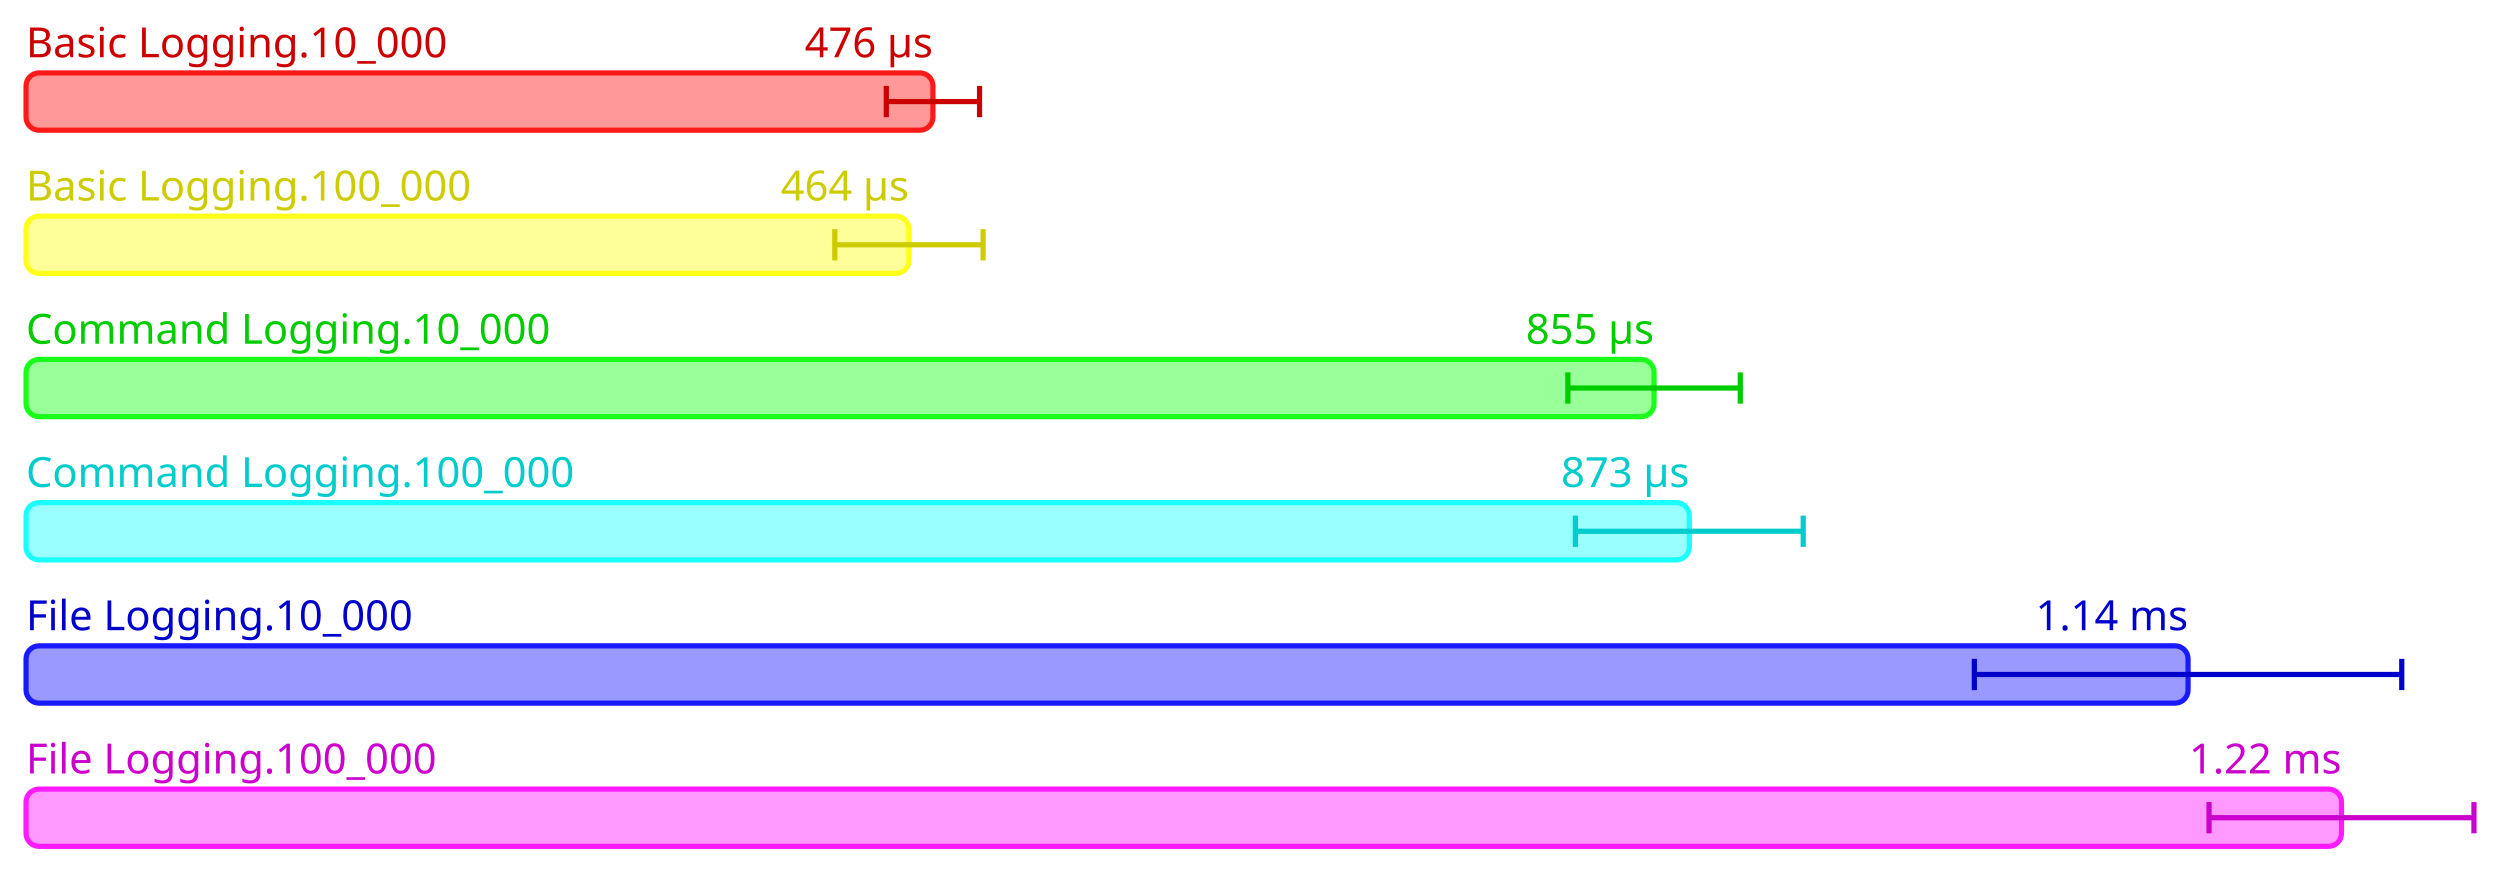
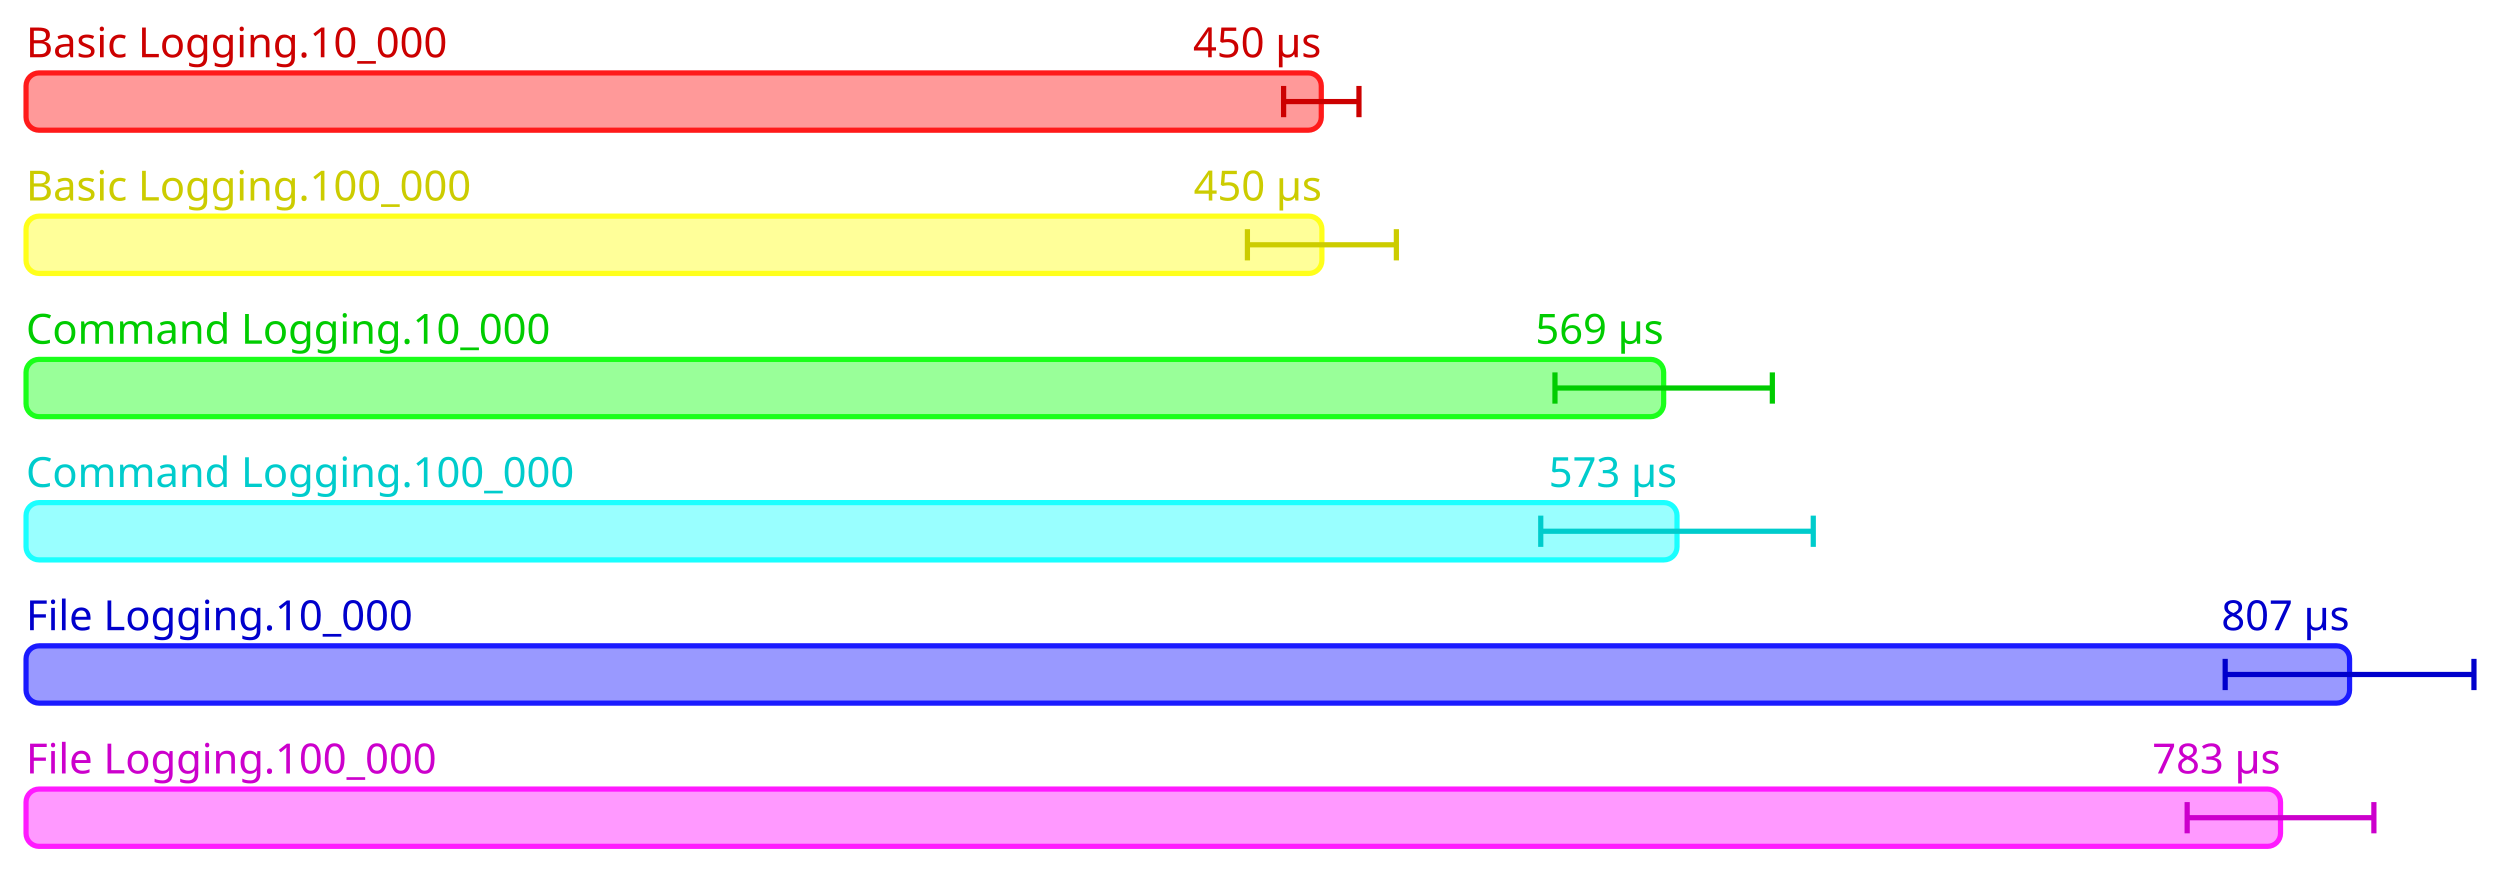
<svg xmlns="http://www.w3.org/2000/svg" height="337" width="960.0" font-size="16" font-family="sans-serif" stroke-width="2">
  <g transform="translate(10.0 0)">
    <g fill="hsl(0, 100%, 40%)">
      <text y="22">Basic Logging.10_000</text>
-       <text y="22" x="348.24" text-anchor="end">476  μs</text>
+       <text y="22" x="497.374" text-anchor="end">450  μs</text>
    </g>
    <g>
-       <rect y="28" rx="5" height="22" width="348.24" fill="hsl(0, 100%, 80%)" stroke="hsl(0, 100%, 55%)" />
+       <rect y="28" rx="5" height="22" width="497.374" fill="hsl(0, 100%, 80%)" stroke="hsl(0, 100%, 55%)" />
      <g stroke="hsl(0, 100%, 40%)">
-         <line x1="330.339" x2="366.142" y1="39" y2="39" />
-         <line x1="330.339" x2="330.339" y1="33" y2="45" />
-         <line x1="366.142" x2="366.142" y1="33" y2="45" />
+         <line x1="482.906" x2="511.842" y1="39" y2="39" />
+         <line x1="482.906" x2="482.906" y1="33" y2="45" />
+         <line x1="511.842" x2="511.842" y1="33" y2="45" />
      </g>
    </g>
    <g fill="hsl(60, 100%, 40%)">
      <text y="77">Basic Logging.100_000</text>
-       <text y="77" x="339.034" text-anchor="end">464  μs</text>
+       <text y="77" x="497.606" text-anchor="end">450  μs</text>
    </g>
    <g>
-       <rect y="83" rx="5" height="22" width="339.034" fill="hsl(60, 100%, 80%)" stroke="hsl(60, 100%, 55%)" />
+       <rect y="83" rx="5" height="22" width="497.606" fill="hsl(60, 100%, 80%)" stroke="hsl(60, 100%, 55%)" />
      <g stroke="hsl(60, 100%, 40%)">
-         <line x1="310.567" x2="367.501" y1="94" y2="94" />
-         <line x1="310.567" x2="310.567" y1="88" y2="100" />
-         <line x1="367.501" x2="367.501" y1="88" y2="100" />
+         <line x1="469.007" x2="526.204" y1="94" y2="94" />
+         <line x1="469.007" x2="469.007" y1="88" y2="100" />
+         <line x1="526.204" x2="526.204" y1="88" y2="100" />
      </g>
    </g>
    <g fill="hsl(120, 100%, 40%)">
      <text y="132">Command Logging.10_000</text>
-       <text y="132" x="625.165" text-anchor="end">855  μs</text>
+       <text y="132" x="628.843" text-anchor="end">569  μs</text>
    </g>
    <g>
-       <rect y="138" rx="5" height="22" width="625.165" fill="hsl(120, 100%, 80%)" stroke="hsl(120, 100%, 55%)" />
+       <rect y="138" rx="5" height="22" width="628.843" fill="hsl(120, 100%, 80%)" stroke="hsl(120, 100%, 55%)" />
      <g stroke="hsl(120, 100%, 40%)">
-         <line x1="592.059" x2="658.271" y1="149" y2="149" />
-         <line x1="592.059" x2="592.059" y1="143" y2="155" />
-         <line x1="658.271" x2="658.271" y1="143" y2="155" />
+         <line x1="587.106" x2="670.58" y1="149" y2="149" />
+         <line x1="587.106" x2="587.106" y1="143" y2="155" />
+         <line x1="670.58" x2="670.58" y1="143" y2="155" />
      </g>
    </g>
    <g fill="hsl(180, 100%, 40%)">
      <text y="187">Command Logging.100_000</text>
-       <text y="187" x="638.694" text-anchor="end">873  μs</text>
+       <text y="187" x="633.972" text-anchor="end">573  μs</text>
    </g>
    <g>
-       <rect y="193" rx="5" height="22" width="638.694" fill="hsl(180, 100%, 80%)" stroke="hsl(180, 100%, 55%)" />
+       <rect y="193" rx="5" height="22" width="633.972" fill="hsl(180, 100%, 80%)" stroke="hsl(180, 100%, 55%)" />
      <g stroke="hsl(180, 100%, 40%)">
-         <line x1="594.952" x2="682.437" y1="204" y2="204" />
-         <line x1="594.952" x2="594.952" y1="198" y2="210" />
-         <line x1="682.437" x2="682.437" y1="198" y2="210" />
+         <line x1="581.648" x2="686.295" y1="204" y2="204" />
+         <line x1="581.648" x2="581.648" y1="198" y2="210" />
+         <line x1="686.295" x2="686.295" y1="198" y2="210" />
      </g>
    </g>
    <g fill="hsl(240, 100%, 40%)">
      <text y="242">File Logging.10_000</text>
-       <text y="242" x="830.217" text-anchor="end">1.14 ms</text>
+       <text y="242" x="892.235" text-anchor="end">807  μs</text>
    </g>
    <g>
-       <rect y="248" rx="5" height="22" width="830.217" fill="hsl(240, 100%, 80%)" stroke="hsl(240, 100%, 55%)" />
+       <rect y="248" rx="5" height="22" width="892.235" fill="hsl(240, 100%, 80%)" stroke="hsl(240, 100%, 55%)" />
      <g stroke="hsl(240, 100%, 40%)">
-         <line x1="748.157" x2="912.276" y1="259" y2="259" />
-         <line x1="748.157" x2="748.157" y1="253" y2="265" />
-         <line x1="912.276" x2="912.276" y1="253" y2="265" />
+         <line x1="844.47" x2="940.0" y1="259" y2="259" />
+         <line x1="844.47" x2="844.47" y1="253" y2="265" />
+         <line x1="940.0" x2="940.0" y1="253" y2="265" />
      </g>
    </g>
    <g fill="hsl(300, 100%, 40%)">
      <text y="297">File Logging.100_000</text>
-       <text y="297" x="889.136" text-anchor="end">1.22 ms</text>
+       <text y="297" x="865.721" text-anchor="end">783  μs</text>
    </g>
    <g>
-       <rect y="303" rx="5" height="22" width="889.136" fill="hsl(300, 100%, 80%)" stroke="hsl(300, 100%, 55%)" />
+       <rect y="303" rx="5" height="22" width="865.721" fill="hsl(300, 100%, 80%)" stroke="hsl(300, 100%, 55%)" />
      <g stroke="hsl(300, 100%, 40%)">
-         <line x1="838.273" x2="940.0" y1="314" y2="314" />
-         <line x1="838.273" x2="838.273" y1="308" y2="320" />
-         <line x1="940.0" x2="940.0" y1="308" y2="320" />
+         <line x1="829.869" x2="901.572" y1="314" y2="314" />
+         <line x1="829.869" x2="829.869" y1="308" y2="320" />
+         <line x1="901.572" x2="901.572" y1="308" y2="320" />
      </g>
    </g>
  </g>
</svg>
